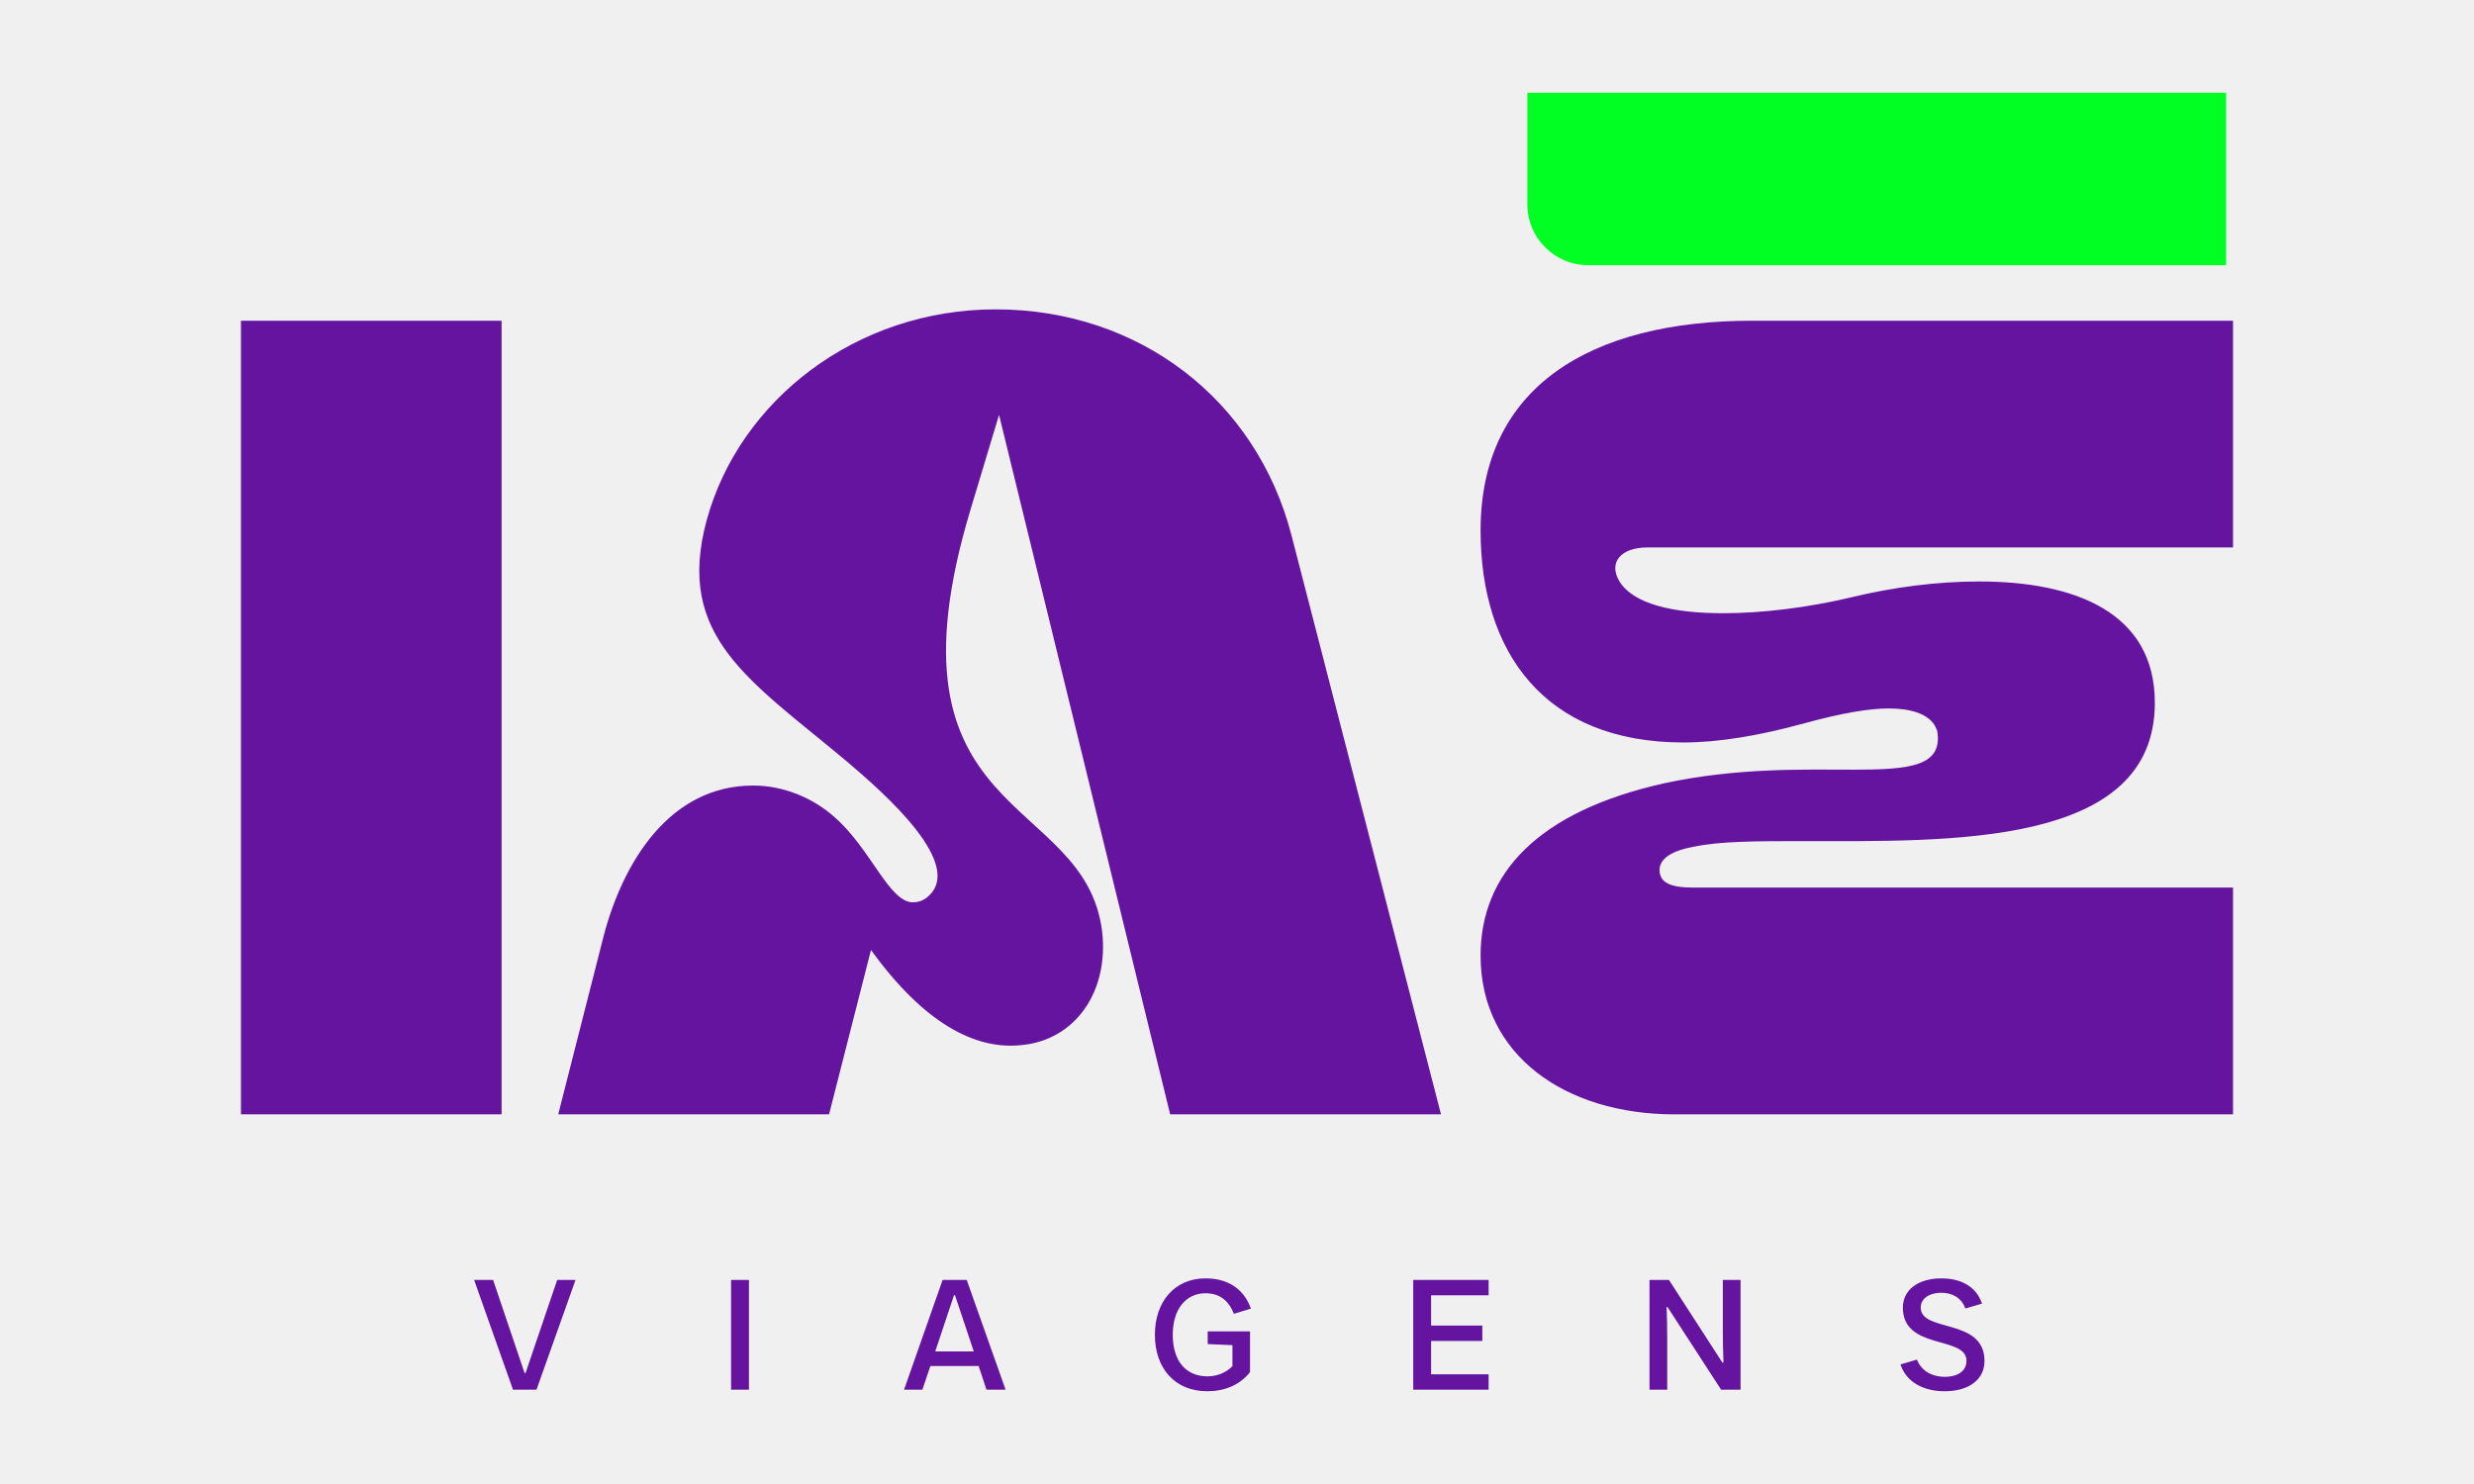
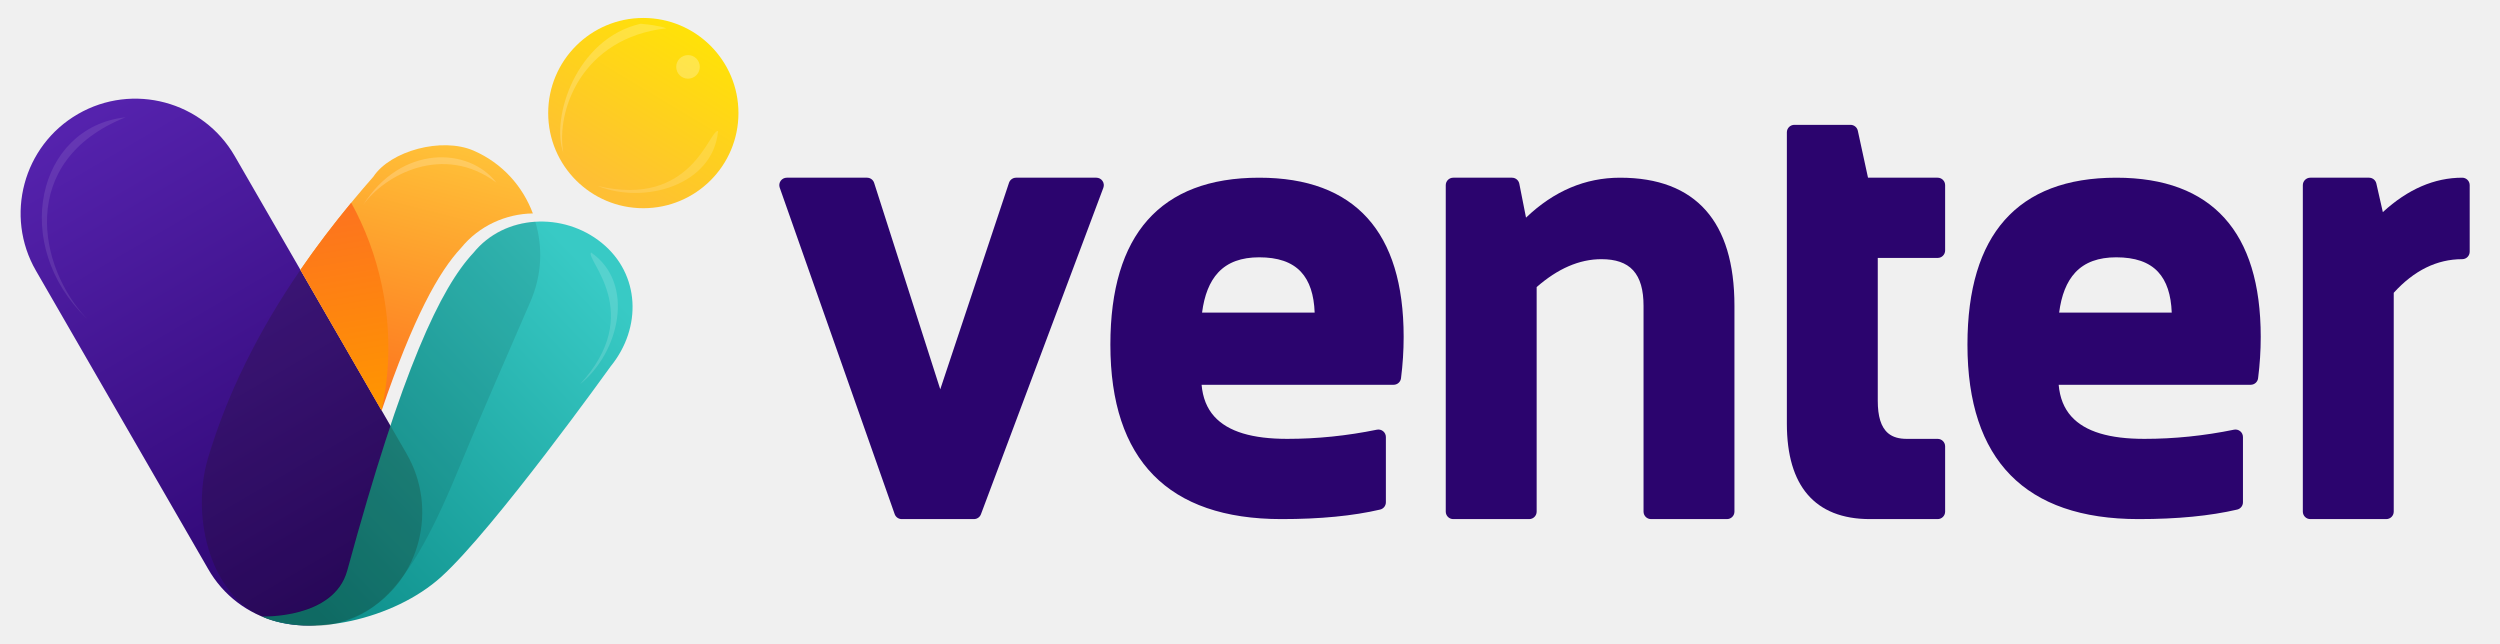
- <svg xmlns="http://www.w3.org/2000/svg" width="100%" height="100%" viewBox="0 0 400 240" version="1.1" xml:space="preserve" style="fill-rule:evenodd;clip-rule:evenodd;stroke-linejoin:round;stroke-miterlimit:2;">
-   <g transform="matrix(0.178758,0,0,0.178758,-248.033,-145.701)">
-     <path d="M2824,1054.99C2793.62,1054.99 2769,1030.36 2769,999.988L2769,898.986L3401,898.986L3401,1054.99L2824,1054.99Z" style="fill:rgb(1,255,36);fill-rule:nonzero;" />
+ <svg xmlns="http://www.w3.org/2000/svg" width="100%" height="100%" viewBox="0 0 3300 850" version="1.1" xml:space="preserve" style="fill-rule:evenodd;clip-rule:evenodd;stroke-linejoin:round;stroke-miterlimit:2;">
+   <g transform="matrix(1,0,0,1,0,-1795)">
+     <g id="Horizontal" transform="matrix(0.798451,0,0,0.468578,0,915.011)">
+       <rect x="0" y="1878" width="4133" height="1814" style="fill:none;" />
+       <g id="Layer1" transform="matrix(1.252424,0,0,2.134118,0,2324.877)">
+         <g transform="matrix(2.018,0,0,2.188799,170.5234,-2032.135)">
+           <path d="M430.135,939.922L482.635,939.922C484.76,939.922 486.641,941.188 487.289,943.053L530.537,1067.538L575.497,943.005C576.162,941.164 578.03,939.922 580.135,939.922L632.635,939.922C634.238,939.922 635.739,940.646 636.652,941.861C637.565,943.076 637.774,944.626 637.211,946.01L557.149,1142.885C556.433,1144.643 554.61,1145.809 552.572,1145.809L505.322,1145.809C503.249,1145.809 501.401,1144.602 500.712,1142.799L425.525,945.924C424.998,944.545 425.23,943.017 426.146,941.824C427.062,940.631 428.549,939.922 430.135,939.922Z" style="fill:rgb(43,4,110);" />
+           <path d="M739.135,939.922C770.661,939.922 794.217,948.19 809.981,964.283C825.591,980.219 833.647,1004.054 833.647,1035.928C833.647,1044.243 833.072,1052.558 831.92,1060.873C831.609,1063.123 829.532,1064.809 827.072,1064.809L701.478,1064.809C702.215,1072.571 704.932,1078.959 709.793,1083.924C718.857,1093.182 734.85,1097.422 757.51,1097.422C777.058,1097.422 796.606,1095.577 816.155,1091.888C817.593,1091.617 819.087,1091.956 820.225,1092.812C821.362,1093.667 822.022,1094.949 822.022,1096.303L822.022,1135.678C822.022,1137.771 820.459,1139.588 818.249,1140.065C800.568,1143.881 779.073,1145.809 753.76,1145.809C716.483,1145.809 688.611,1136.814 669.973,1119.285C651.366,1101.786 641.81,1075.614 641.81,1040.615C641.81,1007.194 650.089,982.197 666.149,965.486C682.388,948.589 706.657,939.922 739.135,939.922ZM775.438,1021.297C775,1010.549 772.149,1002.319 766.494,996.716C760.433,990.71 751.256,987.934 739.135,987.934C727.585,987.934 718.608,990.876 712.338,997.09C706.682,1002.697 703.254,1010.795 701.785,1021.297L775.438,1021.297Z" style="fill:rgb(43,4,110);" />
+           <path d="M861.185,1141.303L861.185,944.428C861.185,941.939 863.373,939.922 866.072,939.922L904.51,939.922C906.844,939.922 908.852,941.443 909.304,943.554L913.687,964.003C931.982,947.896 952.514,939.922 975.197,939.922C1000.175,939.922 1018.819,946.635 1031.308,959.626C1043.617,972.431 1050.022,991.569 1050.022,1017.178L1050.022,1141.303C1050.022,1143.791 1047.834,1145.809 1045.135,1145.809L995.447,1145.809C992.748,1145.809 990.56,1143.791 990.56,1141.303L990.56,1017.178C990.56,1007.687 988.453,1000.499 983.735,995.754C979.149,991.141 972.182,989.059 963.01,989.059C948.542,989.059 934.462,994.753 920.647,1005.885L920.647,1141.303C920.647,1143.791 918.459,1145.809 915.76,1145.809L866.072,1145.809C863.373,1145.809 861.185,1143.791 861.185,1141.303Z" style="fill:rgb(43,4,110);" />
+           <path d="M1089.197,908.047L1125.947,908.047C1128.247,908.047 1130.236,909.525 1130.723,911.597L1137.388,939.922L1182.947,939.922C1185.646,939.922 1187.835,941.939 1187.835,944.428L1187.835,983.803C1187.835,986.291 1185.646,988.309 1182.947,988.309L1143.772,988.309L1143.772,1074.365C1143.772,1083.683 1145.764,1090.335 1150.594,1094.062C1153.609,1096.389 1157.672,1097.422 1162.697,1097.422L1182.947,1097.422C1185.646,1097.422 1187.835,1099.439 1187.835,1101.928L1187.835,1141.303C1187.835,1143.791 1185.646,1145.809 1182.947,1145.809L1138.697,1145.809C1120.51,1145.809 1106.96,1140.723 1097.867,1130.975C1088.994,1121.464 1084.31,1107.263 1084.31,1088.24L1084.31,912.553C1084.31,910.064 1086.498,908.047 1089.197,908.047Z" style="fill:rgb(43,4,110);" />
+           <path d="M1299.76,939.922C1331.286,939.922 1354.842,948.19 1370.606,964.283C1386.216,980.219 1394.272,1004.054 1394.272,1035.928C1394.272,1044.243 1393.697,1052.558 1392.545,1060.873C1392.234,1063.123 1390.157,1064.809 1387.697,1064.809L1262.103,1064.809C1262.84,1072.571 1265.557,1078.959 1270.418,1083.924C1279.482,1093.182 1295.475,1097.422 1318.135,1097.422C1337.683,1097.422 1357.231,1095.577 1376.78,1091.888C1378.218,1091.617 1379.712,1091.956 1380.85,1092.812C1381.987,1093.667 1382.647,1094.949 1382.647,1096.303L1382.647,1135.678C1382.647,1137.771 1381.084,1139.588 1378.874,1140.065C1361.193,1143.881 1339.698,1145.809 1314.385,1145.809C1277.108,1145.809 1249.236,1136.814 1230.598,1119.285C1211.991,1101.786 1202.435,1075.614 1202.435,1040.615C1202.435,1007.194 1210.714,982.197 1226.774,965.486C1243.013,948.589 1267.282,939.922 1299.76,939.922ZM1336.063,1021.297C1335.625,1010.549 1332.774,1002.319 1327.119,996.716C1321.058,990.71 1311.881,987.934 1299.76,987.934C1288.21,987.934 1279.233,990.876 1272.963,997.09C1267.307,1002.697 1263.879,1010.795 1262.41,1021.297L1336.063,1021.297Z" style="fill:rgb(43,4,110);" />
+           <path d="M1421.81,1141.303L1421.81,944.428C1421.81,941.939 1423.998,939.922 1426.697,939.922L1465.135,939.922C1467.417,939.922 1469.395,941.378 1469.901,943.43L1474.147,960.67C1490.609,946.755 1507.962,939.922 1526.072,939.922C1528.771,939.922 1530.96,941.939 1530.96,944.428L1530.96,984.553C1530.96,987.041 1528.771,989.059 1526.072,989.059C1509.422,989.059 1494.534,995.9 1481.272,1009.335L1481.272,1141.303C1481.272,1143.791 1479.084,1145.809 1476.385,1145.809L1426.697,1145.809C1423.998,1145.809 1421.81,1143.791 1421.81,1141.303Z" style="fill:rgb(43,4,110);" />
+         </g>
+         <g transform="matrix(1.342994,0,0,1.342994,-617.35,-589.9346)">
+           <g transform="matrix(0.471161,0.816075,-1.033446,0.59666,-34.46339,-1513.254)">
+             <path d="M2535.329,291C2601.377,291 2656.579,333.368 2655,385.5C2653.394,438.529 2600.438,480.511 2535.329,480L2176.671,480C2110.623,480 2057,437.656 2057,385.5C2057,333.344 2110.623,291 2176.671,291L2535.329,291Z" style="fill:url(#_Linear1);" />
+           </g>
+           <g transform="matrix(-0.519992,0.640816,-0.725569,-0.588765,2398.422,-572.128)">
+             <path d="M2487.636,291.537C2562.865,301.847 2643.751,359.271 2658.708,411.616C2658.708,411.616 2607.25,351.045 2552.234,372.507C2323.465,461.751 2220.753,483.517 2163.998,480C2104.944,480 2058.296,433.971 2058.296,381.815C2058.296,329.659 2106.471,292.662 2165.525,292.662C2165.525,292.662 2403.733,280.039 2487.636,291.537Z" style="fill:url(#_Linear2);" />
+           </g>
+           <path d="M717.259,889.273C720.517,889.324 788.283,889.786 801,843.066C855.206,643.923 893.822,565.289 925.886,530.99C941.355,511.927 962.662,502.758 985.83,501.286C993.437,526.668 992.277,554.005 980.882,580.173C964.265,618.335 929.33,698.482 909.325,747C855.843,876.709 814.631,912.925 728.629,893.474C725.037,892.661 720.58,890.587 717.259,889.273Z" style="fill-opacity:0.1;" />
+           <path d="M782.604,897.61C766.594,899.599 748.653,898.844 728.629,893.474C667.523,877.086 646.43,793.125 664.092,733.778C683.041,670.104 713.832,608.42 754.964,548.587L859.352,729.392C890.471,783.292 872.976,853.317 819.075,884.437C807.755,890.972 794.768,895.32 782.604,897.61Z" style="fill:rgb(29,20,0);fill-opacity:0.2;" />
+           <path d="M754.964,548.587C776.263,517.604 800.264,487.098 826.649,457.015C843.357,431.656 893.985,417.77 925.345,431.478C953.482,443.777 973.452,466.457 983.422,493.127C956.927,493.488 930.483,505.305 912.886,526.99C890.721,550.7 865.903,595.596 834.785,686.841L754.964,548.587Z" style="fill:url(#_Linear3);" />
+           <path d="M834.656,686.618L754.964,548.587C770.246,526.357 786.918,504.372 804.865,482.613C818.459,507.22 828.784,534.528 834.981,563.9C843.903,606.19 843.269,648.021 834.656,686.618Z" style="fill:url(#_Linear4);" />
+           <g transform="matrix(1,0,0,1,-1627.513,98)">
+             <circle cx="2719.5" cy="296.5" r="93.5" style="fill:url(#_Linear5);" />
+           </g>
+           <path d="M1013.344,433.425C1001.025,399.613 1025.558,321.262 1089.374,306.67C1097.359,307.46 1107.283,308.512 1114.552,311.185C1030.974,320.726 1005.997,392.816 1013.344,433.425Z" style="fill:white;fill-opacity:0.2;" />
+           <g transform="matrix(0.555858,0.541276,-0.612413,0.628911,518.6605,-336.0974)">
+             <path d="M1013.344,433.425C994.098,355.234 1057.638,304.056 1114.552,311.185C1030.974,320.726 1005.997,392.816 1013.344,433.425Z" style="fill:white;fill-opacity:0.2;" />
+           </g>
+           <g transform="matrix(0.897922,-0.440155,0.440155,0.897922,-583.7331,623.8307)">
+             <path d="M1025.641,472.623C989.613,374.027 1064.516,281.594 1146.879,311.38C1031.34,302.72 1004.778,407.145 1025.641,472.623Z" style="fill:white;fill-opacity:0.1;" />
+           </g>
+           <g transform="matrix(0.123994,0,0,0.123994,798.7166,312.3148)">
+             <circle cx="2719.5" cy="296.5" r="93.5" style="fill:white;fill-opacity:0.25;" />
+           </g>
+           <g transform="matrix(0.670243,-0.742142,0.742142,0.670243,82.38206,1051.184)">
+             <path d="M1200.245,375.481C1157.362,407.538 1097.854,370.332 1080.947,324.066C1126.944,407.741 1195.424,367.722 1200.245,375.481Z" style="fill:white;fill-opacity:0.15;" />
+           </g>
+           <g transform="matrix(-0.318064,-0.948069,0.948069,-0.318064,1066.382,1788.84)">
+             <path d="M1200.245,375.481C1157.362,407.538 1097.854,370.332 1080.947,324.066C1126.944,407.741 1195.424,367.722 1200.245,375.481Z" style="fill:white;fill-opacity:0.15;" />
+           </g>
+         </g>
+       </g>
+     </g>
  </g>
-   <g transform="matrix(0.178758,0,0,0.178758,-248.033,-145.701)">
-     <path d="M1605.47,1823.24L1605.47,1105.23L1841.21,1105.23L1841.21,1823.24L1605.47,1823.24ZM2445.91,1823.24L2291.14,1190.36L2265.52,1275.5C2179.42,1560.65 2369.04,1530.9 2384.41,1658.09C2390.56,1712.45 2359.82,1756.56 2310.61,1760.66C2269.62,1764.77 2223.49,1741.18 2175.32,1674.51L2137.39,1823.24L1892.43,1823.24L1933.43,1662.19C1950.86,1595.52 1992.88,1525.77 2068.73,1525.77C2096.4,1525.77 2123.05,1537.06 2142.52,1554.49C2175.32,1583.22 2191.72,1631.42 2213.24,1631.42C2217.34,1631.42 2221.44,1630.4 2225.54,1627.32C2262.44,1598.6 2187.62,1532.95 2153.8,1504.23C2065.65,1430.38 1998,1391.4 2026.7,1285.75C2056.42,1177.02 2162,1094.96 2288.07,1094.96C2418.24,1094.96 2523.81,1177.02 2555.58,1299.09L2690.88,1823.24L2445.91,1823.24ZM2919.37,1618.09L3407.25,1618.09L3407.25,1823.24L2901.95,1823.24C2803.55,1823.24 2726.68,1769.9 2726.68,1679.63C2726.68,1605.78 2777.93,1549.37 2892.73,1523.72C2959.35,1509.36 3019.82,1511.41 3063.89,1511.41C3115.14,1511.41 3144.86,1508.34 3139.74,1476.54C3138.71,1474.49 3135.64,1456.02 3095.67,1456.02C3078.24,1456.02 3053.64,1460.13 3019.82,1469.36C2978.82,1480.64 2941.92,1486.8 2910.15,1486.8C2784.08,1486.8 2726.68,1404.74 2726.68,1294.99C2726.68,1165.74 2825.08,1105.23 2972.67,1105.23L3407.25,1105.23L3407.25,1310.37L2877.35,1310.37C2853.78,1310.37 2842.5,1323.71 2851.72,1340.11C2864.03,1361.65 2900.93,1369.86 2946.02,1369.86C2981.9,1369.86 3022.89,1364.74 3061.85,1355.5C3099.77,1346.27 3139.74,1341.14 3177.66,1341.14C3263.76,1341.14 3336.53,1368.84 3336.53,1450.89C3336.53,1582.19 3149.99,1576.04 3016.74,1576.04C2977.8,1576.04 2942.95,1576.04 2919.37,1581.16C2896.83,1585.27 2887.6,1593.47 2888.62,1603.73C2889.65,1612.96 2896.83,1618.09 2919.37,1618.09ZM1872.78,2072.34L1851.52,2072.34L1816.38,1973.06L1833.53,1973.06L1862.01,2057.31L1862.86,2057.31L1891.49,1973.06L1908.07,1973.06L1872.78,2072.34ZM2048.78,2072.34L2048.78,1973.06L2064.93,1973.06L2064.93,2072.34L2048.78,2072.34ZM2279.77,2072.34L2272.68,2050.92L2229.03,2050.92L2221.8,2072.34L2205.23,2072.34L2240.09,1973.06L2261.91,1973.06L2297.06,2072.34L2279.77,2072.34ZM2251.28,1986.82L2250.43,1986.82L2233.43,2037.73L2268.29,2037.73L2251.28,1986.82ZM2503.53,2003.69C2498.57,1990.79 2489.64,1985.12 2477.88,1985.12C2460.3,1985.12 2448.25,1999.3 2448.25,2022.7C2448.25,2046.1 2459.88,2060.28 2479.72,2060.28C2488.79,2060.28 2496.87,2056.6 2502.25,2051.06L2502.25,2032.06L2479.86,2031.07L2479.86,2019.58L2518.13,2019.58L2518.13,2056.45C2508.91,2068.22 2495.03,2073.76 2479.43,2073.76C2450.38,2073.76 2432.1,2053.19 2432.1,2022.7C2432.1,1992.21 2450.38,1971.64 2477.88,1971.64C2497.43,1971.64 2512.31,1980.43 2518.97,1999.02L2503.53,2003.69ZM2733.94,2058.44L2733.94,2072.34L2665.78,2072.34L2665.78,1973.06L2733.94,1973.06L2733.94,1986.96L2681.93,1986.96L2681.93,2014.33L2728.27,2014.33L2728.27,2028.23L2681.93,2028.23L2681.93,2058.44L2733.94,2058.44ZM2944.24,2072.34L2895.77,1997.59L2894.92,1997.59C2895.35,2007.95 2895.49,2016.46 2895.49,2025.96L2895.49,2072.34L2879.47,2072.34L2879.47,1973.06L2897.05,1973.06L2945.38,2047.8L2946.37,2047.8C2945.94,2037.59 2945.8,2028.8 2945.8,2019.44L2945.8,1973.06L2961.81,1973.06L2961.81,2072.34L2944.24,2072.34ZM3143.62,1984.69C3131.58,1984.69 3124.77,1990.5 3124.77,1998.02C3124.77,2021 3182.45,2006.96 3182.45,2046.39C3182.45,2062.84 3168.85,2073.76 3146.31,2073.76C3127.89,2073.76 3111.87,2065.95 3106.49,2049.51L3121.37,2045.11C3125.62,2056.17 3136.11,2060.71 3146.31,2060.71C3159.5,2060.71 3166.16,2054.61 3166.16,2046.24C3166.16,2023.12 3108.62,2037.02 3108.62,1998.02C3108.62,1982.56 3121.8,1971.64 3143.48,1971.64C3161.19,1971.64 3175.08,1979.02 3180.19,1994.48L3165.16,1998.87C3161.48,1988.8 3152.84,1984.69 3143.62,1984.69Z" style="fill:rgb(100,20,159);fill-rule:nonzero;" />
-   </g>
+   <defs>
+     <linearGradient id="_Linear1" x1="0" y1="0" x2="1" y2="0" gradientUnits="userSpaceOnUse" gradientTransform="matrix(565.6415,-3.661013,4.636168,446.6665,2066.023,408.311)">
+       <stop offset="0" style="stop-color:rgb(85,34,173);stop-opacity:1" />
+       <stop offset="1" style="stop-color:rgb(43,4,110);stop-opacity:1" />
+     </linearGradient>
+     <linearGradient id="_Linear2" x1="0" y1="0" x2="1" y2="0" gradientUnits="userSpaceOnUse" gradientTransform="matrix(515.358,57.57327,-65.18776,455.1598,2098.349,321.5869)">
+       <stop offset="0" style="stop-color:rgb(56,202,197);stop-opacity:1" />
+       <stop offset="1" style="stop-color:rgb(13,142,138);stop-opacity:1" />
+     </linearGradient>
+     <linearGradient id="_Linear3" x1="0" y1="0" x2="1" y2="0" gradientUnits="userSpaceOnUse" gradientTransform="matrix(-65,257,-257,-65,899,426)">
+       <stop offset="0" style="stop-color:rgb(255,193,56);stop-opacity:1" />
+       <stop offset="1" style="stop-color:rgb(253,116,30);stop-opacity:1" />
+     </linearGradient>
+     <linearGradient id="_Linear4" x1="0" y1="0" x2="1" y2="0" gradientUnits="userSpaceOnUse" gradientTransform="matrix(33,196,-196,33,801,490)">
+       <stop offset="0" style="stop-color:rgb(253,116,30);stop-opacity:1" />
+       <stop offset="1" style="stop-color:rgb(255,150,0);stop-opacity:1" />
+     </linearGradient>
+     <linearGradient id="_Linear5" x1="0" y1="0" x2="1" y2="0" gradientUnits="userSpaceOnUse" gradientTransform="matrix(107.2231,-177.9606,177.9606,107.2231,2677.649,368.2863)">
+       <stop offset="0" style="stop-color:rgb(254,191,52);stop-opacity:1" />
+       <stop offset="1" style="stop-color:rgb(255,232,0);stop-opacity:1" />
+     </linearGradient>
+   </defs>
</svg>
